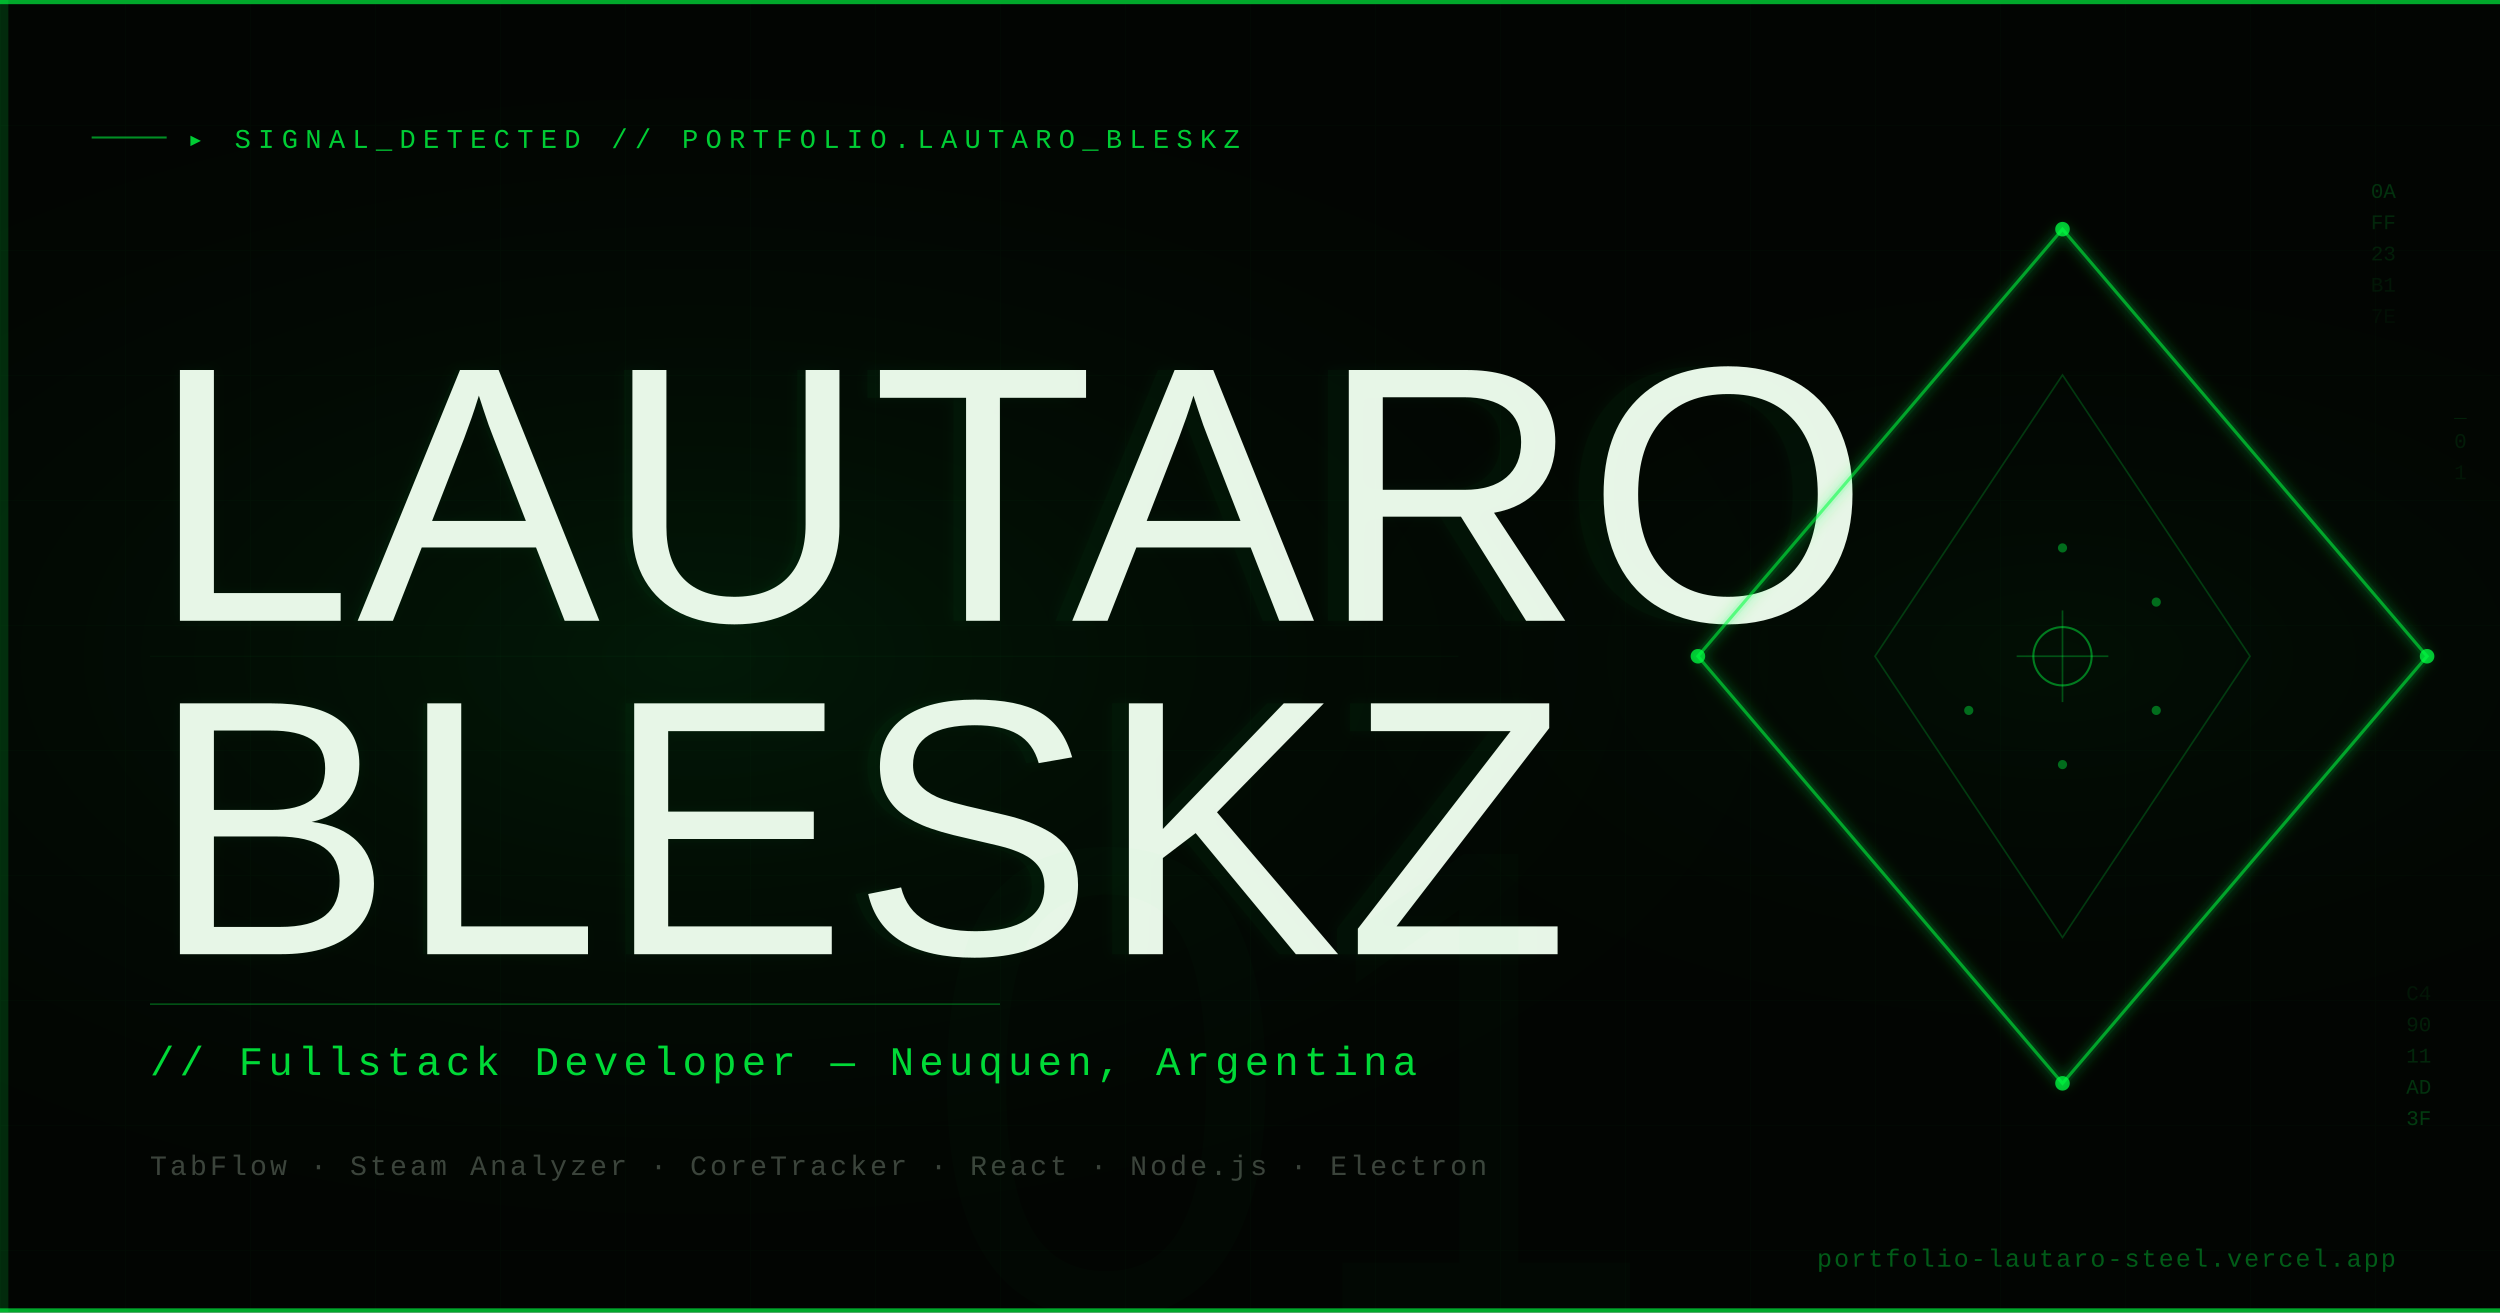
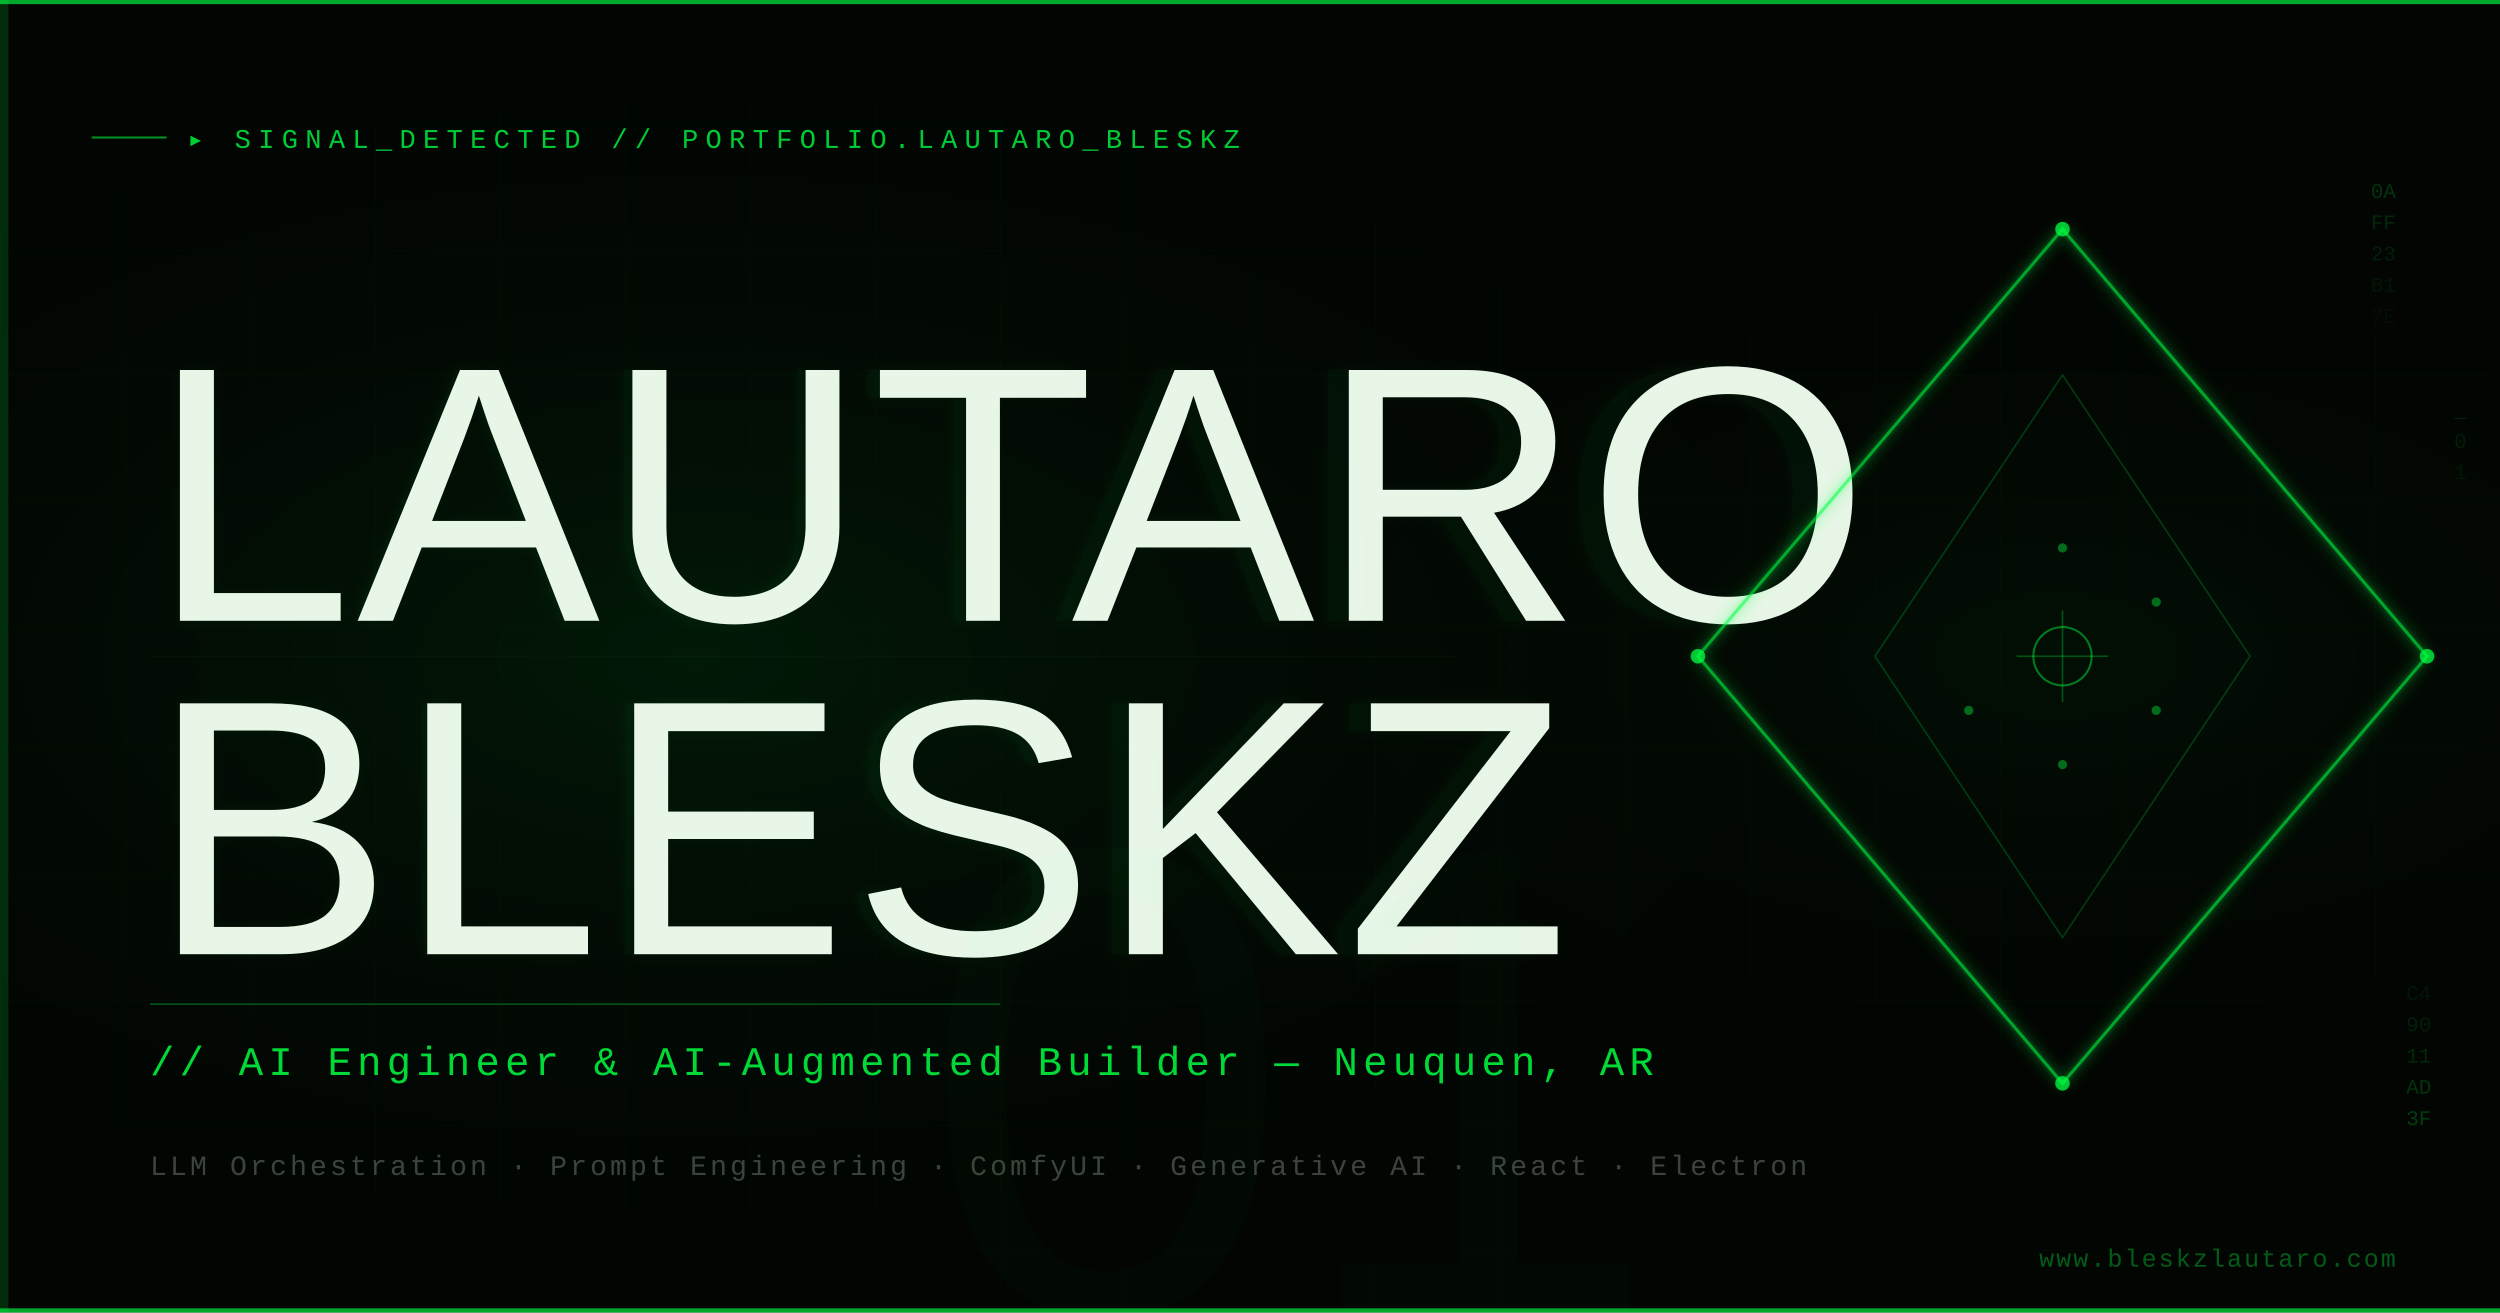
<svg xmlns="http://www.w3.org/2000/svg" viewBox="0 0 1200 630" width="1200" height="630">
  <defs>
    <pattern id="grid" width="60" height="60" patternUnits="userSpaceOnUse">
      <path d="M 60 0 L 0 0 0 60" fill="none" stroke="#00FF41" stroke-width="0.6" opacity="0.025" />
    </pattern>
    <radialGradient id="glowLeft" cx="28%" cy="50%" r="50%">
      <stop offset="0%" stop-color="#00FF41" stop-opacity="0.08" />
      <stop offset="100%" stop-color="#020502" stop-opacity="0" />
    </radialGradient>
    <radialGradient id="glowRight" cx="82%" cy="50%" r="35%">
      <stop offset="0%" stop-color="#00FF41" stop-opacity="0.04" />
      <stop offset="100%" stop-color="#020502" stop-opacity="0" />
    </radialGradient>
    <filter id="greenGlow" x="-20%" y="-20%" width="140%" height="140%">
      <feGaussianBlur in="SourceGraphic" stdDeviation="3" result="blur" />
      <feMerge>
        <feMergeNode in="blur" />
        <feMergeNode in="SourceGraphic" />
      </feMerge>
    </filter>
  </defs>
  <rect width="1200" height="630" fill="#020502" />
  <rect width="1200" height="630" fill="url(#grid)" />
  <rect width="1200" height="630" fill="url(#glowLeft)" />
  <rect width="1200" height="630" fill="url(#glowRight)" />
  <rect x="0" y="0" width="1200" height="2" fill="#00FF41" opacity="0.65" />
  <rect x="0" y="628" width="1200" height="2" fill="#00FF41" opacity="0.65" />
  <rect x="0" y="0" width="4" height="630" fill="#00FF41" opacity="0.15" />
  <line x1="80" y1="66" x2="44" y2="66" stroke="#00FF41" stroke-width="1" opacity="0.55" />
  <text x="90" y="71" font-family="'Courier New', Courier, monospace" font-size="13" fill="#00FF41" letter-spacing="3.5" opacity="0.8">▸  SIGNAL_DETECTED  //  PORTFOLIO.LAUTARO_BLESKZ</text>
  <text x="72" y="298" font-family="Impact, 'Arial Black', Arial, sans-serif" font-size="175" fill="#00FF41" opacity="0.04" filter="url(#greenGlow)">LAUTARO</text>
  <text x="72" y="458" font-family="Impact, 'Arial Black', Arial, sans-serif" font-size="175" fill="#00FF41" opacity="0.04" filter="url(#greenGlow)">BLESKZ</text>
  <text x="72" y="298" font-family="Impact, 'Arial Black', Arial, sans-serif" font-size="175" fill="#F0FFF0" letter-spacing="2" opacity="0.96">LAUTARO</text>
  <text x="72" y="458" font-family="Impact, 'Arial Black', Arial, sans-serif" font-size="175" fill="#F0FFF0" letter-spacing="2" opacity="0.96">BLESKZ</text>
  <line x1="72" y1="482" x2="480" y2="482" stroke="#00FF41" stroke-width="0.8" opacity="0.3" />
-   <text x="72" y="516" font-family="'Courier New', Courier, monospace" font-size="19.5" fill="#00FF41" letter-spacing="2.5" opacity="0.85">// Fullstack Developer — Neuquen, Argentina</text>
-   <text x="72" y="564" font-family="'Courier New', Courier, monospace" font-size="13.5" fill="#E8FFE8" letter-spacing="1.5" opacity="0.25">TabFlow  ·  Steam Analyzer  ·  CoreTracker  ·  React  ·  Node.js  ·  Electron</text>
+   <text x="72" y="516" font-family="'Courier New', Courier, monospace" font-size="19.5" fill="#00FF41" letter-spacing="2.5" opacity="0.85">// AI Engineer &amp; AI-Augmented Builder — Neuquen, AR</text>
+   <text x="72" y="564" font-family="'Courier New', Courier, monospace" font-size="13.5" fill="#E8FFE8" letter-spacing="1.5" opacity="0.25">LLM Orchestration  ·  Prompt Engineering  ·  ComfyUI  ·  Generative AI  ·  React  ·  Electron</text>
  <g filter="url(#greenGlow)">
    <polygon points="990,110 1165,315 990,520 815,315" fill="none" stroke="#00FF41" stroke-width="1.5" opacity="0.55" />
    <polygon points="990,110 1165,315 990,520 815,315" fill="none" stroke="#00FF41" stroke-width="4" opacity="0.07" />
  </g>
  <polygon points="990,180 1080,315 990,450 900,315" fill="none" stroke="#00FF41" stroke-width="0.8" opacity="0.2" />
  <circle cx="990" cy="315" r="14" fill="none" stroke="#00FF41" stroke-width="1" opacity="0.45" />
  <line x1="990" y1="293" x2="990" y2="337" stroke="#00FF41" stroke-width="0.8" opacity="0.28" />
  <line x1="968" y1="315" x2="1012" y2="315" stroke="#00FF41" stroke-width="0.8" opacity="0.28" />
  <circle cx="990" cy="110" r="3.5" fill="#00FF41" opacity="0.75" />
  <circle cx="1165" cy="315" r="3.5" fill="#00FF41" opacity="0.75" />
  <circle cx="990" cy="520" r="3.5" fill="#00FF41" opacity="0.75" />
  <circle cx="815" cy="315" r="3.5" fill="#00FF41" opacity="0.75" />
  <circle cx="990" cy="263" r="2.2" fill="#00FF41" opacity="0.4" />
  <circle cx="1035" cy="289" r="2.2" fill="#00FF41" opacity="0.4" />
  <circle cx="1035" cy="341" r="2.2" fill="#00FF41" opacity="0.4" />
  <circle cx="990" cy="367" r="2.2" fill="#00FF41" opacity="0.4" />
  <circle cx="945" cy="341" r="2.2" fill="#00FF41" opacity="0.4" />
  <g font-family="'Courier New', Courier, monospace" font-size="10" fill="#00FF41">
    <text x="1138" y="95" opacity="0.18">0A</text>
    <text x="1138" y="110" opacity="0.14">FF</text>
    <text x="1138" y="125" opacity="0.10">23</text>
    <text x="1138" y="140" opacity="0.07">B1</text>
    <text x="1138" y="155" opacity="0.04">7E</text>
    <text x="1155" y="480" opacity="0.07">C4</text>
    <text x="1155" y="495" opacity="0.10">90</text>
    <text x="1155" y="510" opacity="0.14">11</text>
    <text x="1155" y="525" opacity="0.18">AD</text>
    <text x="1155" y="540" opacity="0.22">3F</text>
    <text x="1178" y="200" opacity="0.12">_</text>
    <text x="1178" y="215" opacity="0.09">0</text>
    <text x="1178" y="230" opacity="0.06">1</text>
  </g>
  <line x1="72" y1="315" x2="700" y2="315" stroke="#00FF41" stroke-width="0.4" opacity="0.04" />
-   <text x="1150" y="608" font-family="'Courier New', Courier, monospace" font-size="12" fill="#00FF41" text-anchor="end" letter-spacing="1" opacity="0.35">portfolio-lautaro-steel.vercel.app</text>
+   <text x="1150" y="608" font-family="'Courier New', Courier, monospace" font-size="12" fill="#00FF41" text-anchor="end" letter-spacing="1" opacity="0.35">www.bleskzlautaro.com</text>
  <text x="620" y="630" font-family="Impact, 'Arial Black', Arial, sans-serif" font-size="320" fill="#00FF41" opacity="0.012" text-anchor="middle">01</text>
</svg>
